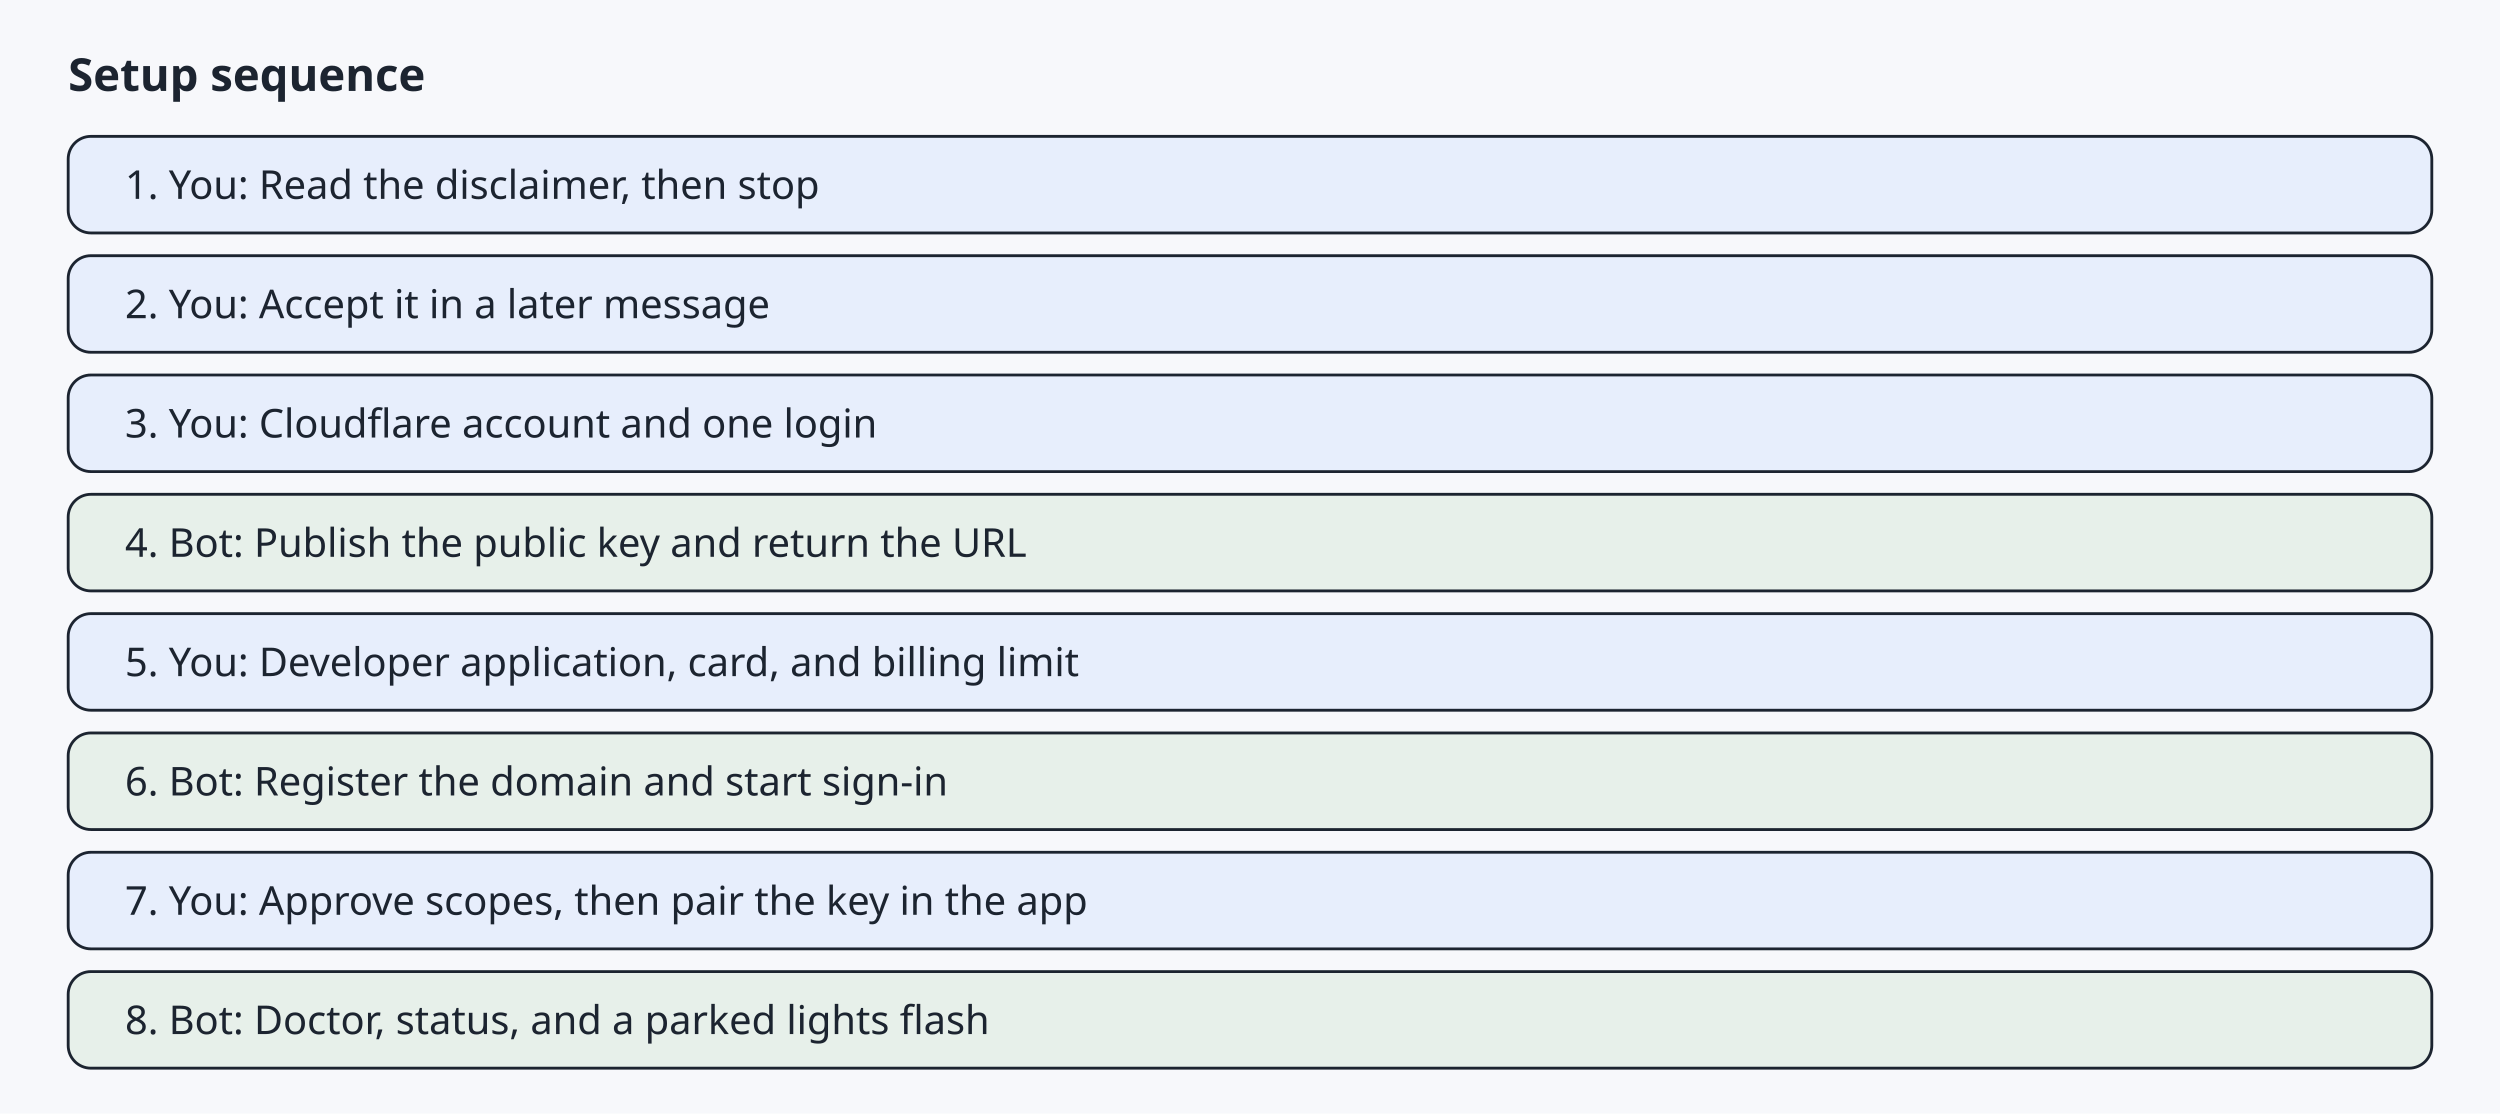
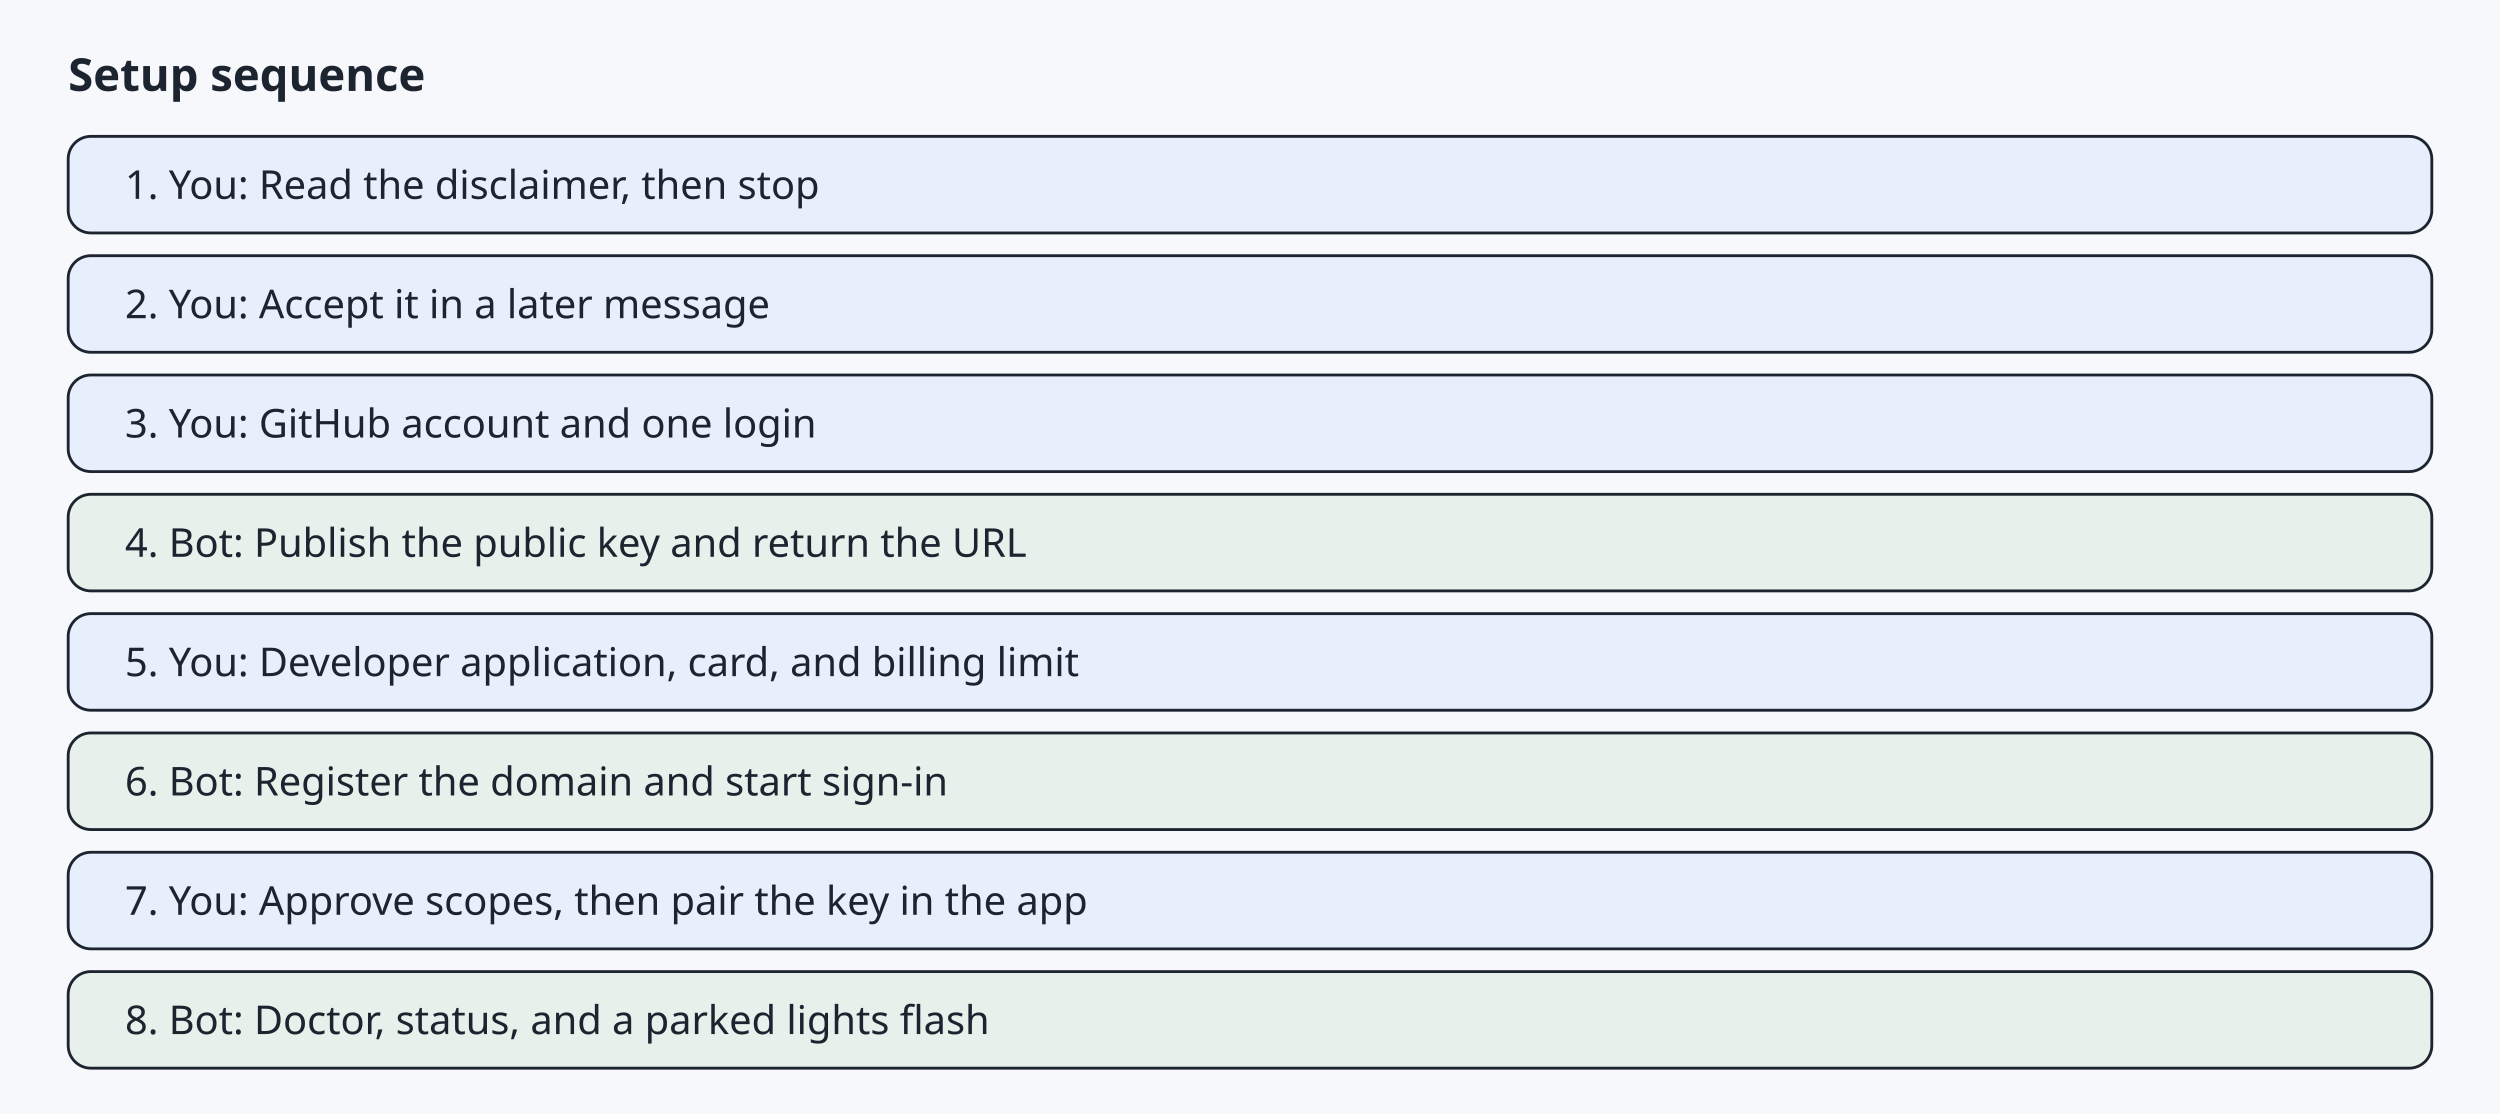
<svg xmlns="http://www.w3.org/2000/svg" width="880" height="392" viewBox="0 0 880 392" role="img">
  <rect width="880" height="392" fill="#f7f8fb" />
  <text x="24" y="32" font-family="sans-serif" font-size="16" font-weight="700" fill="#1c2430">Setup sequence</text>
  <rect x="24" y="48" width="832" height="34" rx="8" fill="#e7eefc" stroke="#1c2430" />
  <text x="44" y="70" font-family="sans-serif" font-size="14" fill="#1c2430">1. You: Read the disclaimer, then stop</text>
  <rect x="24" y="90" width="832" height="34" rx="8" fill="#e7eefc" stroke="#1c2430" />
  <text x="44" y="112" font-family="sans-serif" font-size="14" fill="#1c2430">2. You: Accept it in a later message</text>
  <rect x="24" y="132" width="832" height="34" rx="8" fill="#e7eefc" stroke="#1c2430" />
-   <text x="44" y="154" font-family="sans-serif" font-size="14" fill="#1c2430">3. You: Cloudflare account and one login</text>
+   <text x="44" y="154" font-family="sans-serif" font-size="14" fill="#1c2430">3. You: GitHub account and one login</text>
  <rect x="24" y="174" width="832" height="34" rx="8" fill="#e7f0ea" stroke="#1c2430" />
  <text x="44" y="196" font-family="sans-serif" font-size="14" fill="#1c2430">4. Bot: Publish the public key and return the URL</text>
  <rect x="24" y="216" width="832" height="34" rx="8" fill="#e7eefc" stroke="#1c2430" />
  <text x="44" y="238" font-family="sans-serif" font-size="14" fill="#1c2430">5. You: Developer application, card, and billing limit</text>
  <rect x="24" y="258" width="832" height="34" rx="8" fill="#e7f0ea" stroke="#1c2430" />
  <text x="44" y="280" font-family="sans-serif" font-size="14" fill="#1c2430">6. Bot: Register the domain and start sign-in</text>
  <rect x="24" y="300" width="832" height="34" rx="8" fill="#e7eefc" stroke="#1c2430" />
  <text x="44" y="322" font-family="sans-serif" font-size="14" fill="#1c2430">7. You: Approve scopes, then pair the key in the app</text>
  <rect x="24" y="342" width="832" height="34" rx="8" fill="#e7f0ea" stroke="#1c2430" />
  <text x="44" y="364" font-family="sans-serif" font-size="14" fill="#1c2430">8. Bot: Doctor, status, and a parked lights flash</text>
</svg>
